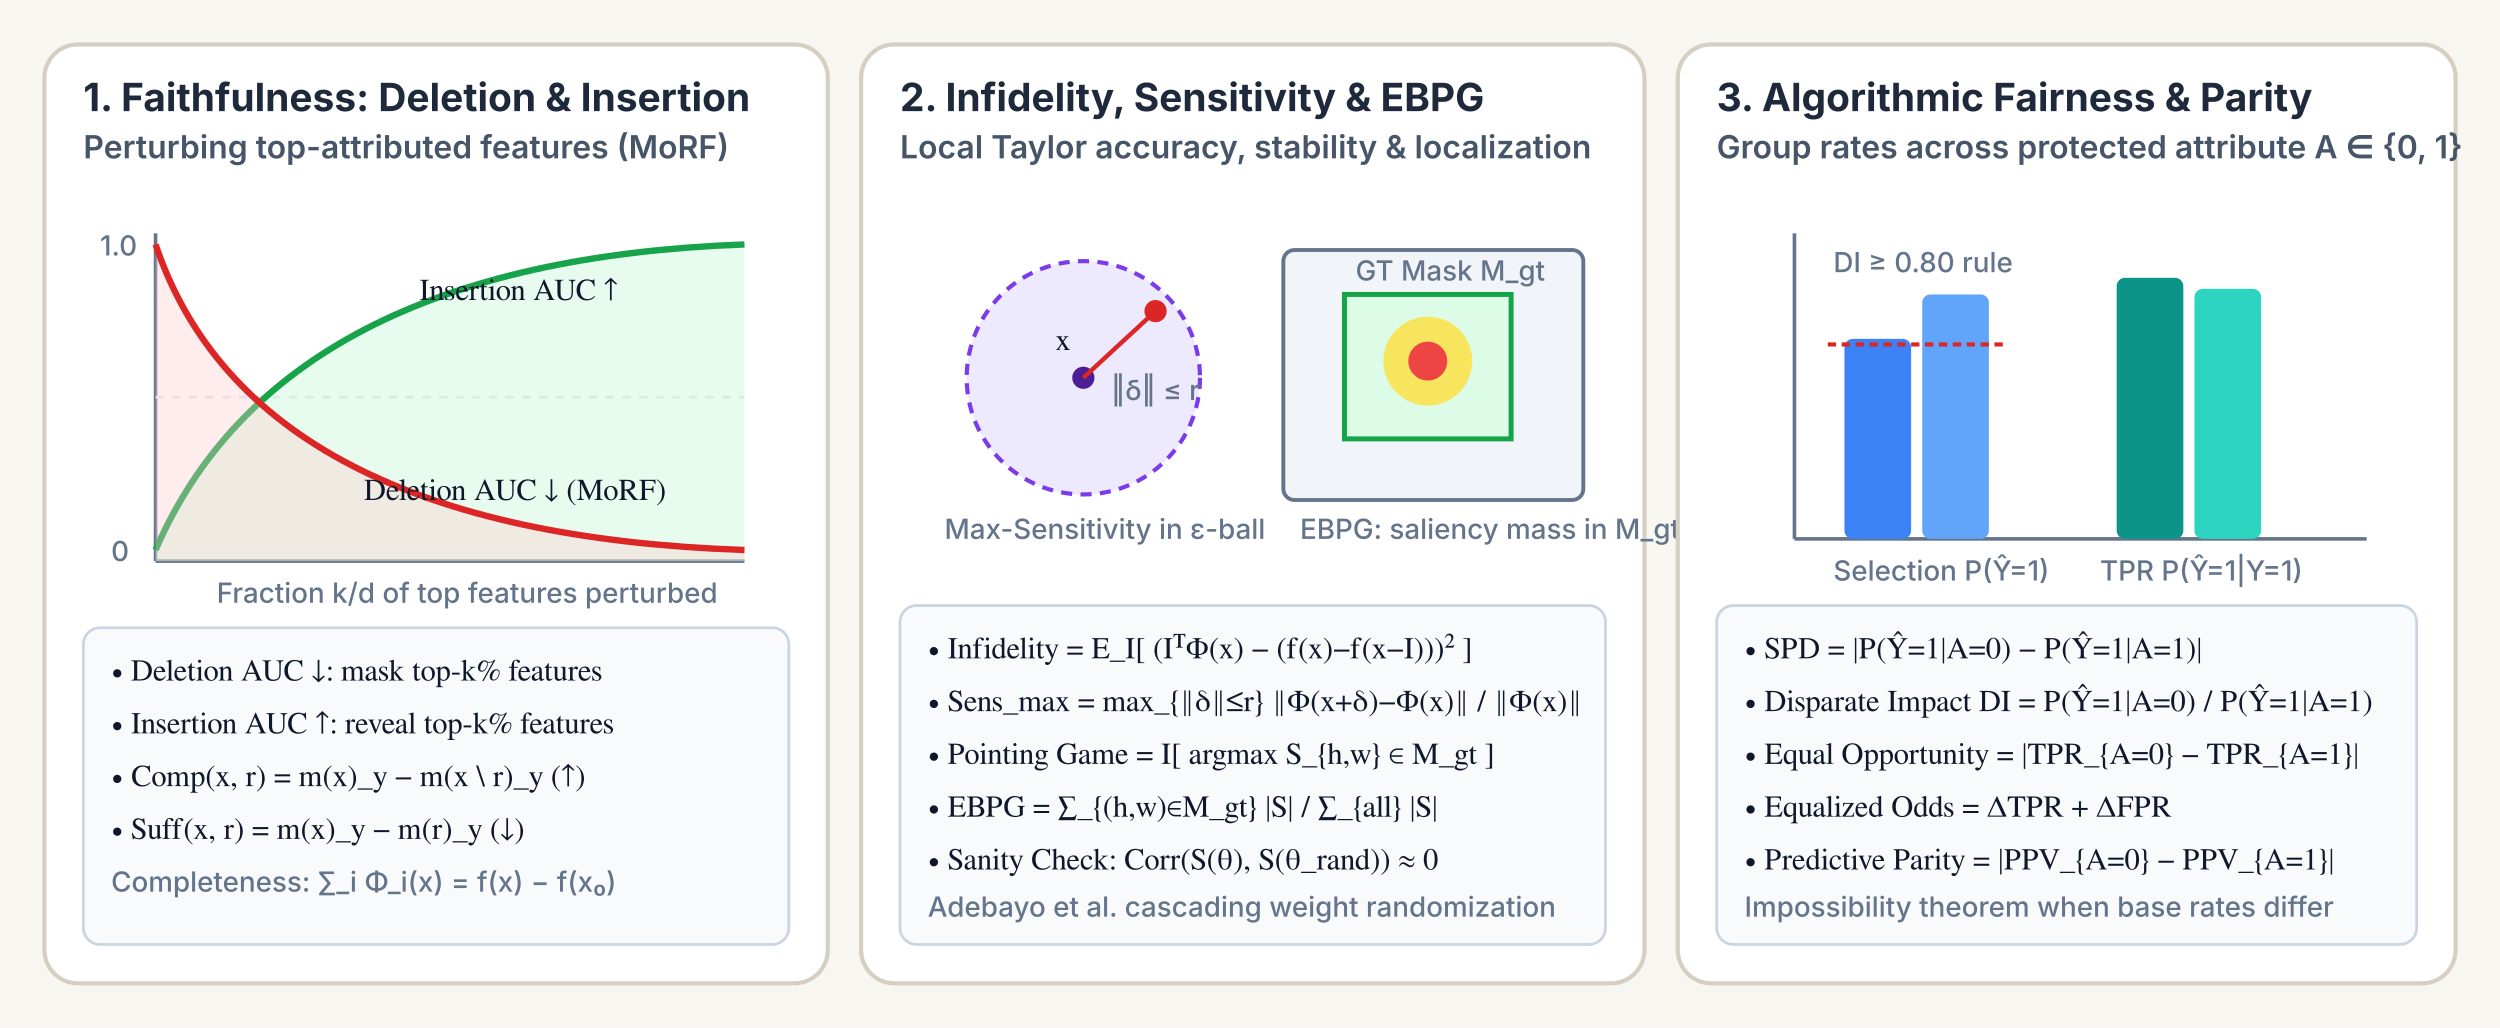
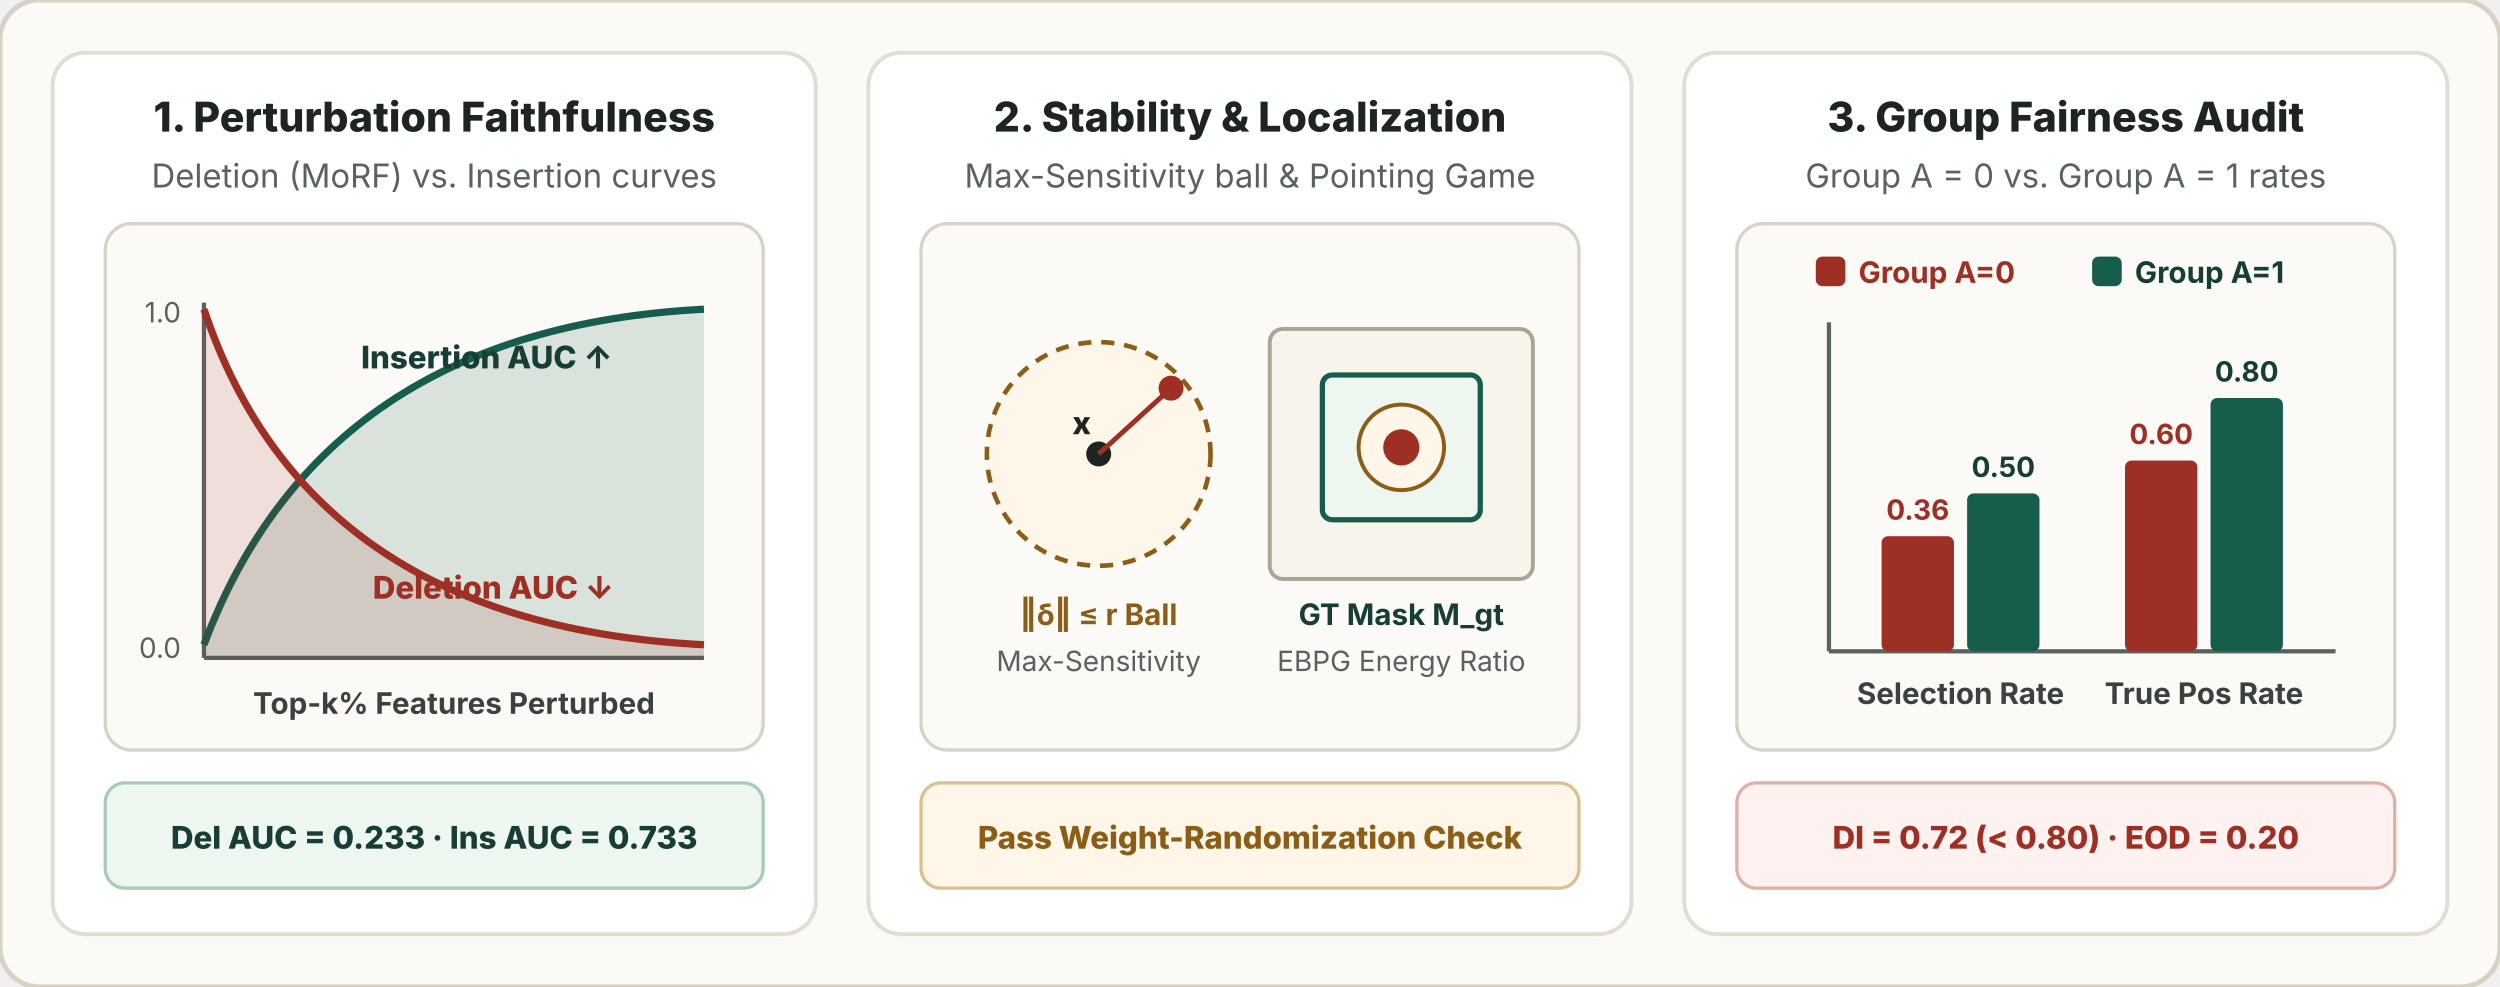
- <svg xmlns="http://www.w3.org/2000/svg" viewBox="0 0 900 370" role="img" aria-labelledby="title desc">
-   <defs>
-     <style>
-       .bg { fill: #f8f6f1; }
-       .panel { fill: #ffffff; stroke: #d5cfc2; stroke-width: 1.5; rx: 12; }
-       .title { font: 700 14px "Inter", "Segoe UI", sans-serif; fill: #1e293b; }
-       .subtitle { font: 600 11.5px "Inter", "Segoe UI", sans-serif; fill: #475569; }
-       .label { font: 500 11px "Inter", "Segoe UI", sans-serif; fill: #334155; }
-       .math { font: 600 11px "Cambria Math", "STIX Two Math", "Georgia", serif; fill: #0f172a; }
-       .small { font: 500 10px "Inter", "Segoe UI", sans-serif; fill: #64748b; }
-       .axis { stroke: #64748b; stroke-width: 1.3; }
-       .grid { stroke: #e2e8f0; stroke-width: 1; stroke-dasharray: 3 3; }
-       .curve-del { fill: none; stroke: #dc2626; stroke-width: 2.3; }
-       .curve-ins { fill: none; stroke: #16a34a; stroke-width: 2.3; }
-       .area-del { fill: #fecaca; opacity: 0.35; }
-       .area-ins { fill: #bbf7d0; opacity: 0.35; }
-     </style>
-   </defs>
-   <rect width="900" height="370" class="bg" />
-   <rect x="16" y="16" width="282" height="338" class="panel" />
-   <text x="30" y="40" class="title">1. Faithfulness: Deletion &amp; Insertion</text>
-   <text x="30" y="57" class="subtitle">Perturbing top-attributed features (MoRF)</text>
-   <g transform="translate(36, 74)">
-     <line x1="20" y1="128" x2="232" y2="128" class="axis" />
-     <line x1="20" y1="10" x2="20" y2="128" class="axis" />
-     <line x1="20" y1="69" x2="232" y2="69" class="grid" />
-     <path d="M 20 124 Q 65 20, 232 14 L 232 128 L 20 128 Z" class="area-ins" />
-     <path d="M 20 124 Q 65 20, 232 14" class="curve-ins" />
-     <path d="M 20 14 Q 55 118, 232 124 L 232 128 L 20 128 Z" class="area-del" />
-     <path d="M 20 14 Q 55 118, 232 124" class="curve-del" />
-     <text x="115" y="34" class="math" fill="#15803d">Insertion AUC ↑</text>
-     <text x="95" y="106" class="math" fill="#b91c1c">Deletion AUC ↓ (MoRF)</text>
-     <text x="42" y="143" class="small">Fraction k/d of top features perturbed</text>
-     <text x="0" y="18" class="small">1.0</text>
-     <text x="4" y="128" class="small">0</text>
+ <svg xmlns="http://www.w3.org/2000/svg" viewBox="0 0 760 300" width="760" height="300" font-family="'Manrope', -apple-system, sans-serif">
+   <rect width="760" height="300" rx="12" fill="#fbfaf6" stroke="#d8d2c5" stroke-width="1.5" />
+   <g transform="translate(16, 16)">
+     <rect width="232" height="268" rx="10" fill="#ffffff" stroke="#e2ddd2" stroke-width="1.2" />
+     <text x="116" y="24" text-anchor="middle" font-size="12.5" font-weight="800" fill="#1e2422">1. Perturbation Faithfulness</text>
+     <text x="116" y="41" text-anchor="middle" font-size="10" fill="#5a625e">Deletion (MoRF) vs. Insertion curves</text>
+     <g transform="translate(16, 52)">
+       <rect width="200" height="160" rx="8" fill="#fbfaf6" stroke="#d8d2c5" />
+       <line x1="30" y1="132" x2="182" y2="132" stroke="#5a625e" stroke-width="1.3" />
+       <line x1="30" y1="24" x2="30" y2="132" stroke="#5a625e" stroke-width="1.3" />
+       <text x="23" y="30" text-anchor="end" font-size="8.5" fill="#5a625e">1.0</text>
+       <text x="23" y="132" text-anchor="end" font-size="8.5" fill="#5a625e">0.0</text>
+       <path d="M 30,128 Q 66,32 182,26 L 182,132 L 30,132 Z" fill="#165d4c" fill-opacity="0.15" />
+       <path d="M 30,128 Q 66,32 182,26" fill="none" stroke="#165d4c" stroke-width="2.2" />
+       <text x="116" y="44" text-anchor="middle" font-size="9.5" font-weight="800" fill="#173d35">Insertion AUC ↑</text>
+       <path d="M 30,26 Q 62,122 182,128 L 182,132 L 30,132 Z" fill="#9e2f24" fill-opacity="0.14" />
+       <path d="M 30,26 Q 62,122 182,128" fill="none" stroke="#9e2f24" stroke-width="2.2" />
+       <text x="118" y="114" text-anchor="middle" font-size="9.5" font-weight="800" fill="#9e2f24">Deletion AUC ↓</text>
+       <text x="106" y="149" text-anchor="middle" font-size="9" font-weight="700" fill="#3a423e">Top-k% Features Perturbed</text>
+     </g>
+     <rect x="16" y="222" width="200" height="32" rx="6" fill="#eef6f0" stroke="#a8cbb7" />
+     <text x="116" y="242" text-anchor="middle" font-size="9.5" font-weight="800" fill="#173d35">Del AUC = 0.233 · Ins AUC = 0.733</text>
  </g>
-   <rect x="30" y="226" width="254" height="114" fill="#f8fafc" stroke="#cbd5e1" rx="6" />
-   <text x="40" y="245" class="math">• Deletion AUC ↓: mask top-k% features</text>
-   <text x="40" y="264" class="math">• Insertion AUC ↑: reveal top-k% features</text>
-   <text x="40" y="283" class="math" fill="#0f766e">• Comp(x, r) = m(x)_y − m(x \ r)_y  (↑)</text>
-   <text x="40" y="302" class="math" fill="#1d4ed8">• Suff(x, r) = m(x)_y − m(r)_y      (↓)</text>
-   <text x="40" y="321" class="small">Completeness: ∑_i Φ_i(x) = f(x) − f(x₀)</text>
-   <rect x="310" y="16" width="282" height="338" class="panel" />
-   <text x="324" y="40" class="title">2. Infidelity, Sensitivity &amp; EBPG</text>
-   <text x="324" y="57" class="subtitle">Local Taylor accuracy, stability &amp; localization</text>
-   <g transform="translate(328, 72)">
-     <circle cx="62" cy="64" r="42" fill="#ede9fe" stroke="#7c3aed" stroke-width="1.5" stroke-dasharray="4 3" />
-     <circle cx="62" cy="64" r="4" fill="#4c1d95" />
-     <text x="52" y="54" class="math">x</text>
-     <circle cx="88" cy="40" r="4" fill="#dc2626" />
-     <line x1="62" y1="64" x2="88" y2="40" stroke="#dc2626" stroke-width="1.6" />
-     <text x="72" y="72" class="small" fill="#6d28d9">‖δ‖ ≤ r</text>
-     <text x="12" y="122" class="small">Max-Sensitivity in ε-ball</text>
-     <rect x="134" y="18" width="108" height="90" fill="#f1f5f9" stroke="#64748b" stroke-width="1.4" rx="4" />
-     <rect x="156" y="34" width="60" height="52" fill="#dcfce7" stroke="#16a34a" stroke-width="1.8" />
-     <circle cx="186" cy="58" r="16" fill="#fde047" opacity="0.85" />
-     <circle cx="186" cy="58" r="7" fill="#ef4444" />
-     <text x="160" y="29" class="small" fill="#15803d">GT Mask M_gt</text>
-     <text x="140" y="122" class="small">EBPG: saliency mass in M_gt</text>
+   <g transform="translate(264, 16)">
+     <rect width="232" height="268" rx="10" fill="#ffffff" stroke="#e2ddd2" stroke-width="1.2" />
+     <text x="116" y="24" text-anchor="middle" font-size="12.5" font-weight="800" fill="#1e2422">2. Stability &amp; Localization</text>
+     <text x="116" y="41" text-anchor="middle" font-size="10" fill="#5a625e">Max-Sensitivity ball &amp; Pointing Game</text>
+     <g transform="translate(16, 52)">
+       <rect width="200" height="160" rx="8" fill="#fbfaf6" stroke="#d8d2c5" />
+       <circle cx="54" cy="70" r="34" fill="#fdf6e9" stroke="#8c5d16" stroke-width="1.4" stroke-dasharray="4,3" />
+       <circle cx="54" cy="70" r="3.8" fill="#1e2422" />
+       <text x="46" y="64" font-size="9.5" font-weight="800" fill="#1e2422">x</text>
+       <circle cx="76" cy="50" r="3.8" fill="#9e2f24" />
+       <line x1="54" y1="70" x2="76" y2="50" stroke="#9e2f24" stroke-width="1.5" />
+       <text x="54" y="122" text-anchor="middle" font-size="9" font-weight="700" fill="#8c5d16">‖δ‖ ≤ r Ball</text>
+       <text x="54" y="136" text-anchor="middle" font-size="8.5" fill="#5a625e">Max-Sensitivity</text>
+       <rect x="106" y="32" width="80" height="76" rx="4" fill="#f7f4ec" stroke="#aba496" stroke-width="1.2" />
+       <rect x="122" y="46" width="48" height="44" rx="3" fill="#eef6f0" stroke="#165d4c" stroke-width="1.6" />
+       <circle cx="146" cy="68" r="13" fill="#fdf6e9" stroke="#8c5d16" stroke-width="1.2" />
+       <circle cx="146" cy="68" r="5.5" fill="#9e2f24" />
+       <text x="146" y="122" text-anchor="middle" font-size="9" font-weight="700" fill="#173d35">GT Mask M_gt</text>
+       <text x="146" y="136" text-anchor="middle" font-size="8.5" fill="#5a625e">EBPG Energy Ratio</text>
+     </g>
+     <rect x="16" y="222" width="200" height="32" rx="6" fill="#fdf6e9" stroke="#d9c091" />
+     <text x="116" y="242" text-anchor="middle" font-size="9.5" font-weight="800" fill="#8c5d16">Pass Weight-Randomization Check</text>
  </g>
-   <rect x="324" y="218" width="254" height="122" fill="#f8fafc" stroke="#cbd5e1" rx="6" />
-   <text x="334" y="237" class="math">• Infidelity = E_I[ (IᵀΦ(x) − (f(x)−f(x−I)))² ]</text>
-   <text x="334" y="256" class="math">• Sens_max = max_{‖δ‖≤r} ‖Φ(x+δ)−Φ(x)‖ / ‖Φ(x)‖</text>
-   <text x="334" y="275" class="math">• Pointing Game = I[ argmax S_{h,w} ∈ M_gt ]</text>
-   <text x="334" y="294" class="math" fill="#0f766e">• EBPG = ∑_{(h,w)∈M_gt} |S| / ∑_{all} |S|</text>
-   <text x="334" y="313" class="math">• Sanity Check: Corr(S(θ), S(θ_rand)) ≈ 0</text>
-   <text x="334" y="330" class="small">Adebayo et al. cascading weight randomization</text>
-   <rect x="604" y="16" width="280" height="338" class="panel" />
-   <text x="618" y="40" class="title">3. Algorithmic Fairness &amp; Parity</text>
-   <text x="618" y="57" class="subtitle">Group rates across protected attribute A ∈ {0, 1}</text>
-   <g transform="translate(626, 74)">
-     <line x1="20" y1="120" x2="226" y2="120" class="axis" />
-     <line x1="20" y1="10" x2="20" y2="120" class="axis" />
-     <rect x="38" y="48" width="24" height="72" fill="#3b82f6" rx="3" />
-     <rect x="66" y="32" width="24" height="88" fill="#60a5fa" rx="3" />
-     <text x="34" y="135" class="small">Selection P(Ŷ=1)</text>
-     <rect x="136" y="26" width="24" height="94" fill="#0d9488" rx="3" />
-     <rect x="164" y="30" width="24" height="90" fill="#2dd4bf" rx="3" />
-     <text x="130" y="135" class="small">TPR P(Ŷ=1|Y=1)</text>
-     <line x1="32" y1="50" x2="96" y2="50" stroke="#dc2626" stroke-width="1.5" stroke-dasharray="3 2" />
-     <text x="34" y="24" class="small" fill="#b91c1c">DI ≥ 0.80 rule</text>
+   <g transform="translate(512, 16)">
+     <rect width="232" height="268" rx="10" fill="#ffffff" stroke="#e2ddd2" stroke-width="1.2" />
+     <text x="116" y="24" text-anchor="middle" font-size="12.5" font-weight="800" fill="#1e2422">3. Group Fairness Audit</text>
+     <text x="116" y="41" text-anchor="middle" font-size="10" fill="#5a625e">Group A = 0 vs. Group A = 1 rates</text>
+     <g transform="translate(16, 52)">
+       <rect width="200" height="160" rx="8" fill="#fbfaf6" stroke="#d8d2c5" />
+       <rect x="24" y="10" width="9" height="9" rx="2" fill="#9e2f24" />
+       <text x="37" y="18" font-size="9" font-weight="700" fill="#9e2f24">Group A=0</text>
+       <rect x="108" y="10" width="9" height="9" rx="2" fill="#165d4c" />
+       <text x="121" y="18" font-size="9" font-weight="700" fill="#173d35">Group A=1</text>
+       <line x1="28" y1="130" x2="182" y2="130" stroke="#5a625e" stroke-width="1.3" />
+       <line x1="28" y1="30" x2="28" y2="130" stroke="#5a625e" stroke-width="1.3" />
+       <rect x="44" y="95" width="22" height="35" rx="2" fill="#9e2f24" />
+       <text x="55" y="90" text-anchor="middle" font-size="8.5" font-weight="700" fill="#9e2f24">0.36</text>
+       <rect x="70" y="82" width="22" height="48" rx="2" fill="#165d4c" />
+       <text x="81" y="77" text-anchor="middle" font-size="8.5" font-weight="700" fill="#173d35">0.50</text>
+       <text x="68" y="146" text-anchor="middle" font-size="9" font-weight="700" fill="#3a423e">Selection Rate</text>
+       <rect x="118" y="72" width="22" height="58" rx="2" fill="#9e2f24" />
+       <text x="129" y="67" text-anchor="middle" font-size="8.5" font-weight="700" fill="#9e2f24">0.60</text>
+       <rect x="144" y="53" width="22" height="77" rx="2" fill="#165d4c" />
+       <text x="155" y="48" text-anchor="middle" font-size="8.5" font-weight="700" fill="#173d35">0.80</text>
+       <text x="142" y="146" text-anchor="middle" font-size="9" font-weight="700" fill="#3a423e">True Pos Rate</text>
+     </g>
+     <rect x="16" y="222" width="200" height="32" rx="6" fill="#fdf2f0" stroke="#dfb0a8" />
+     <text x="116" y="242" text-anchor="middle" font-size="9.5" font-weight="800" fill="#9e2f24">DI = 0.72 (&lt; 0.80) · EOD = 0.20</text>
  </g>
-   <rect x="618" y="218" width="252" height="122" fill="#f8fafc" stroke="#cbd5e1" rx="6" />
-   <text x="628" y="237" class="math">• SPD = |P(Ŷ=1|A=0) − P(Ŷ=1|A=1)|</text>
-   <text x="628" y="256" class="math">• Disparate Impact DI = P(Ŷ=1|A=0) / P(Ŷ=1|A=1)</text>
-   <text x="628" y="275" class="math">• Equal Opportunity = |TPR_{A=0} − TPR_{A=1}|</text>
-   <text x="628" y="294" class="math" fill="#0f766e">• Equalized Odds = ΔTPR + ΔFPR</text>
-   <text x="628" y="313" class="math">• Predictive Parity = |PPV_{A=0} − PPV_{A=1}|</text>
-   <text x="628" y="330" class="small">Impossibility theorem when base rates differ</text>
</svg>
